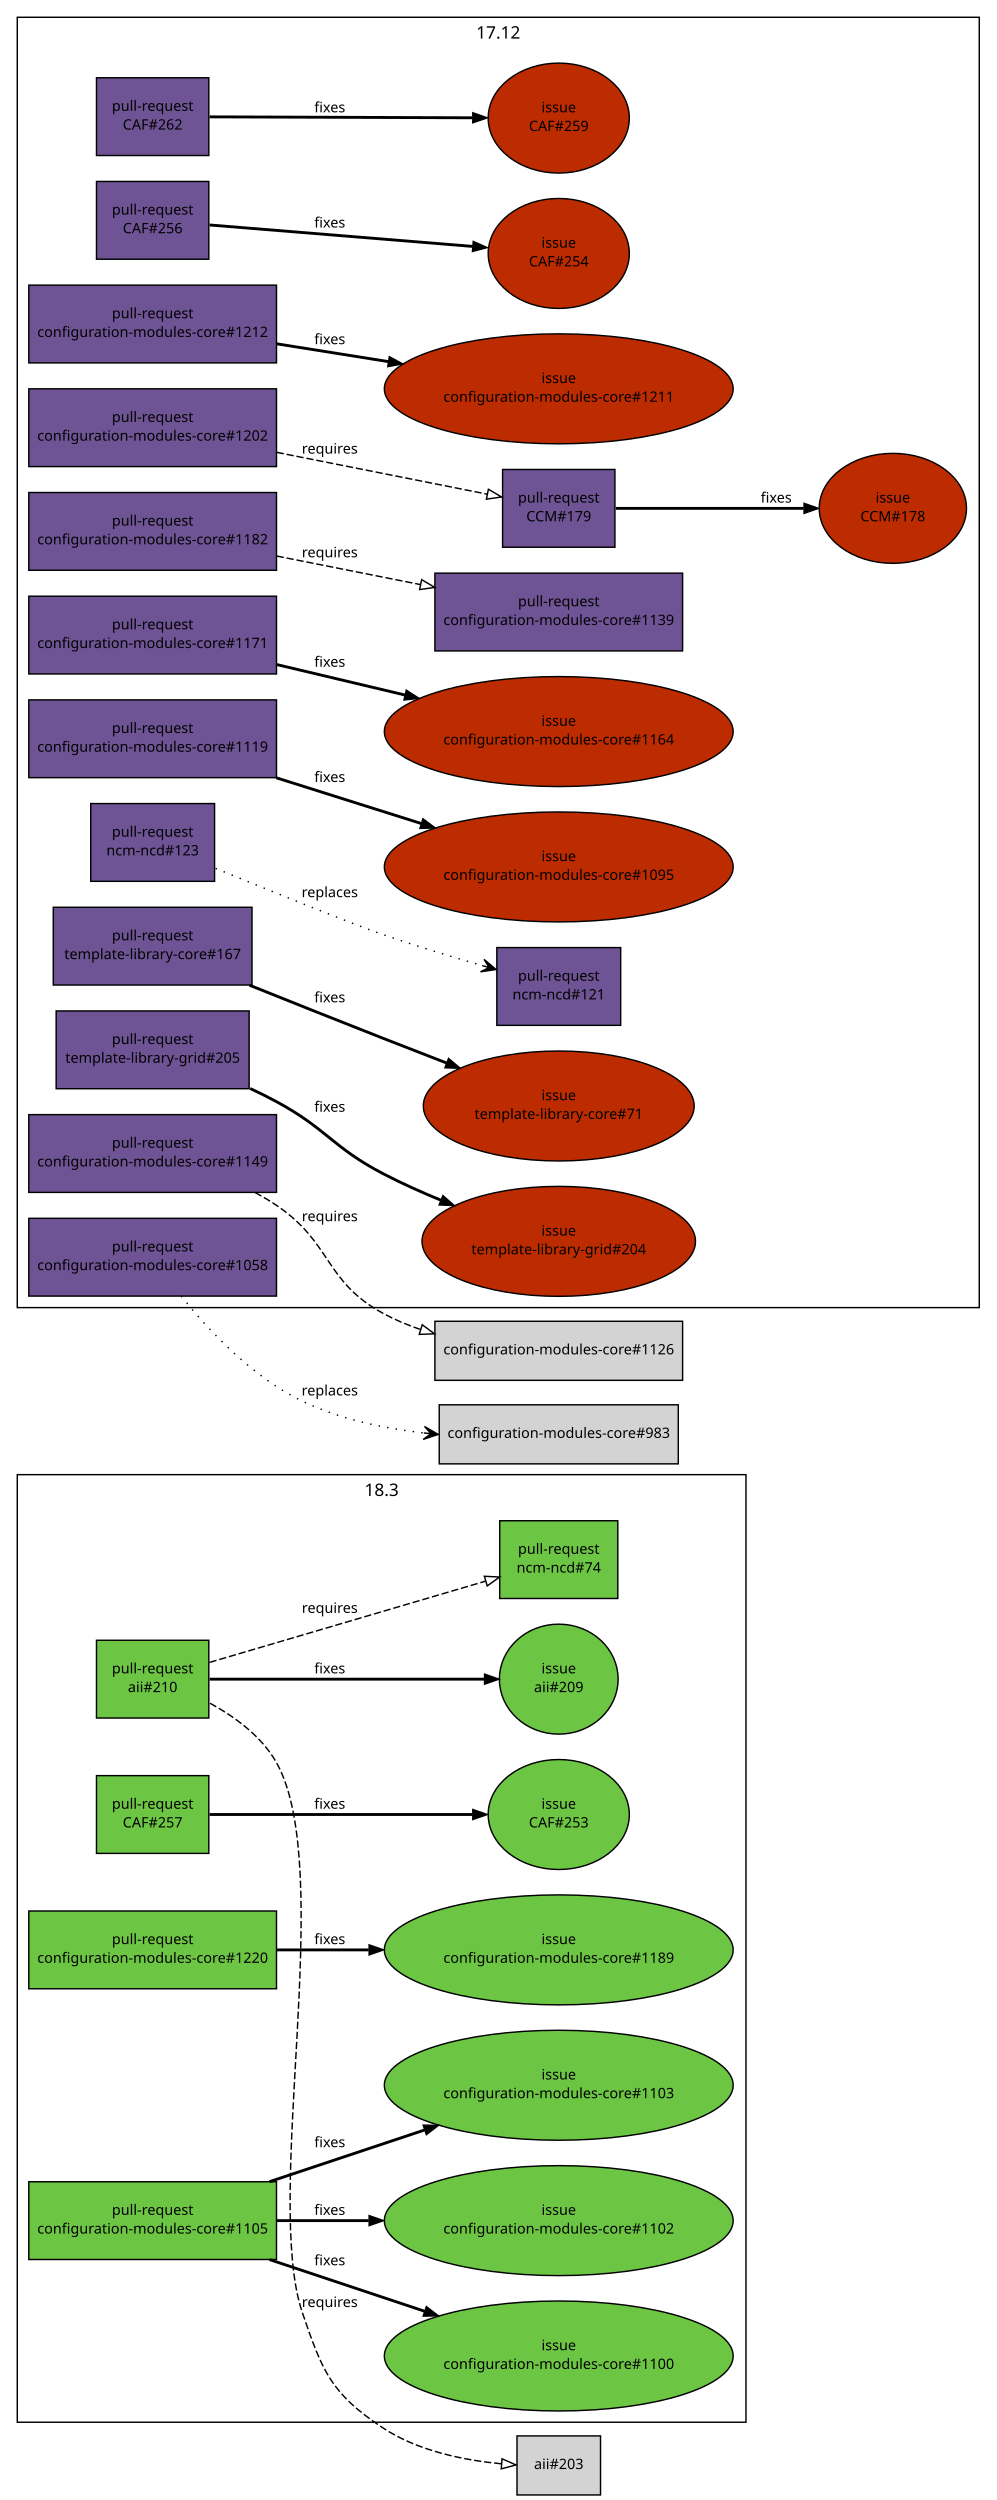
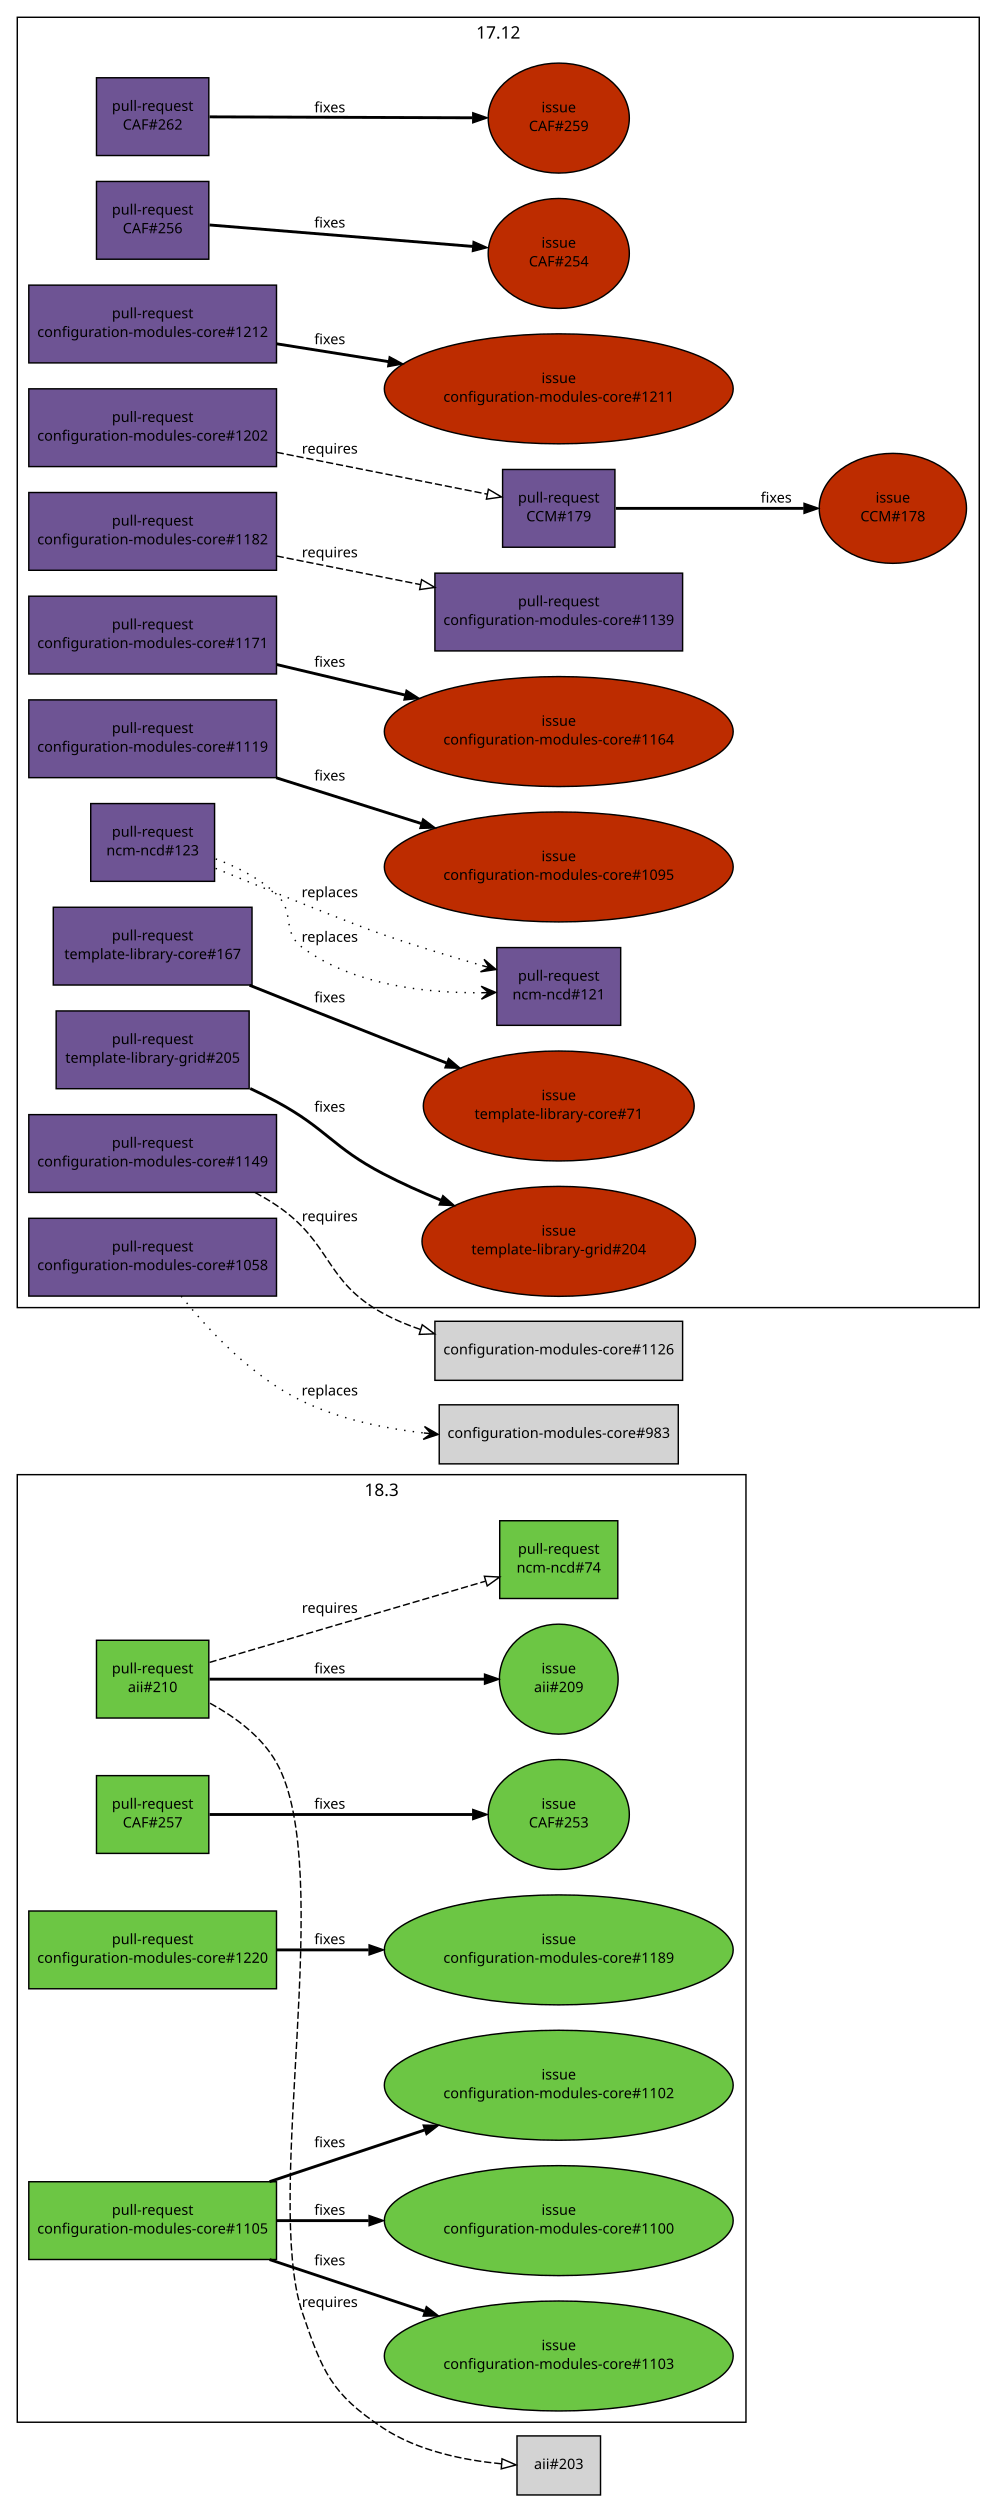
<svg xmlns="http://www.w3.org/2000/svg" xmlns:xlink="http://www.w3.org/1999/xlink" width="692pt" height="1736pt" viewBox="0.00 0.00 692.00 1736.00">
  <g id="graph1" class="graph" transform="scale(1 1) rotate(0) translate(4 1732)">
    <polygon fill="white" stroke="white" points="-4,5 -4,-1732 689,-1732 689,5 -4,5" />
    <g id="graph3" class="cluster">
      <polygon fill="none" stroke="black" points="8,-50 8,-708 514,-708 514,-50 8,-50" />
      <text text-anchor="middle" x="261" y="-693.2" font-family="Sans" font-size="12.00">18.3</text>
    </g>
    <g id="graph4" class="cluster">
      <polygon fill="none" stroke="black" points="8,-824 8,-1720 676,-1720 676,-824 8,-824" />
      <text text-anchor="middle" x="342" y="-1705.2" font-family="Sans" font-size="12.00">17.12</text>
    </g>
    <g id="node1" class="node">
      <a xlink:href="https://github.com/quattor/aii/pull/210" xlink:title="Shellfe: support active config for plugins" target="_parent">
        <polygon fill="#6cc644" stroke="black" points="141,-593 63,-593 63,-539 141,-539 141,-593" />
        <text text-anchor="middle" x="102" y="-570" font-family="Sans" font-size="10.00">pull-request</text>
        <text text-anchor="middle" x="102" y="-557" font-family="Sans" font-size="10.00">aii#210</text>
      </a>
    </g>
    <g id="node3" class="node">
      <a xlink:href="https://github.com/quattor/aii/issues/209" xlink:title="support ACTIVE_CONFIG" target="_parent">
        <ellipse fill="#6cc644" stroke="black" cx="384" cy="-566" rx="41.217" ry="38.184" />
        <text text-anchor="middle" x="384" y="-570" font-family="Sans" font-size="10.00">issue</text>
        <text text-anchor="middle" x="384" y="-557" font-family="Sans" font-size="10.00">aii#209</text>
      </a>
    </g>
    <g id="edge2" class="edge">
      <path fill="none" stroke="black" stroke-width="2" d="M141.508,-566C191.35,-566 277.184,-566 332.226,-566" />
      <polygon fill="black" stroke="black" points="332.467,-569.5 342.467,-566 332.467,-562.5 332.467,-569.5" />
      <text text-anchor="middle" x="225" y="-570" font-family="Sans" font-size="10.00">fixes</text>
    </g>
    <g id="node5" class="node">
      <a xlink:href="https://github.com/quattor/ncm-ncd/pull/74" xlink:title="Set the current active config as an attribute to the component" target="_parent">
        <polygon fill="#6cc644" stroke="black" points="425,-676 343,-676 343,-622 425,-622 425,-676" />
        <text text-anchor="middle" x="384" y="-653" font-family="Sans" font-size="10.00">pull-request</text>
        <text text-anchor="middle" x="384" y="-640" font-family="Sans" font-size="10.00">ncm-ncd#74</text>
      </a>
    </g>
    <g id="edge4" class="edge">
      <path fill="none" stroke="black" stroke-dasharray="5,2" d="M141.508,-577.628C191.596,-592.37 278.034,-617.811 333.04,-634.001" />
      <polygon fill="none" stroke="black" points="332.348,-637.446 342.929,-636.912 334.325,-630.731 332.348,-637.446" />
      <text text-anchor="middle" x="225" y="-612" font-family="Sans" font-size="10.00">requires</text>
    </g>
    <g id="node7" class="node">
      <polygon fill="lightgrey" stroke="black" points="413,-40.5 355,-40.5 355,0.5 413,0.5 413,-40.5" />
      <text text-anchor="middle" x="384" y="-17.5" font-family="Sans" font-size="10.00">aii#203</text>
    </g>
    <g id="edge6" class="edge">
      <path fill="none" stroke="black" stroke-dasharray="5,2" d="M141.842,-549.271C159.143,-539.824 177.761,-526.209 188,-508 229.655,-433.926 178.55,-206.428 206,-126 220.019,-84.925 225.817,-69.967 262,-46 286.358,-29.866 318.926,-23.516 344.285,-21.119" />
      <polygon fill="none" stroke="black" points="344.618,-24.604 354.316,-20.338 344.075,-17.625 344.618,-24.604" />
      <text text-anchor="middle" x="225" y="-130" font-family="Sans" font-size="10.00">requires</text>
    </g>
    <g id="node8" class="node">
      <a xlink:href="https://github.com/quattor/CAF/pull/262" xlink:title="FileWriter: set file status when no content was modified" target="_parent">
        <polygon fill="#6e5494" stroke="black" points="141,-1678 63,-1678 63,-1624 141,-1624 141,-1678" />
        <text text-anchor="middle" x="102" y="-1655" font-family="Sans" font-size="10.00">pull-request</text>
        <text text-anchor="middle" x="102" y="-1642" font-family="Sans" font-size="10.00">CAF#262</text>
      </a>
    </g>
    <g id="node10" class="node">
      <a xlink:href="https://github.com/quattor/CAF/issues/259" xlink:title="Filewriter: modify permissions when content is unmodified" target="_parent">
        <ellipse fill="#bd2c00" stroke="black" cx="384" cy="-1650" rx="48.998" ry="38.184" />
        <text text-anchor="middle" x="384" y="-1654" font-family="Sans" font-size="10.00">issue</text>
        <text text-anchor="middle" x="384" y="-1641" font-family="Sans" font-size="10.00">CAF#259</text>
      </a>
    </g>
    <g id="edge8" class="edge">
      <path fill="none" stroke="black" stroke-width="2" d="M141.508,-1650.86C188.929,-1650.69 268.931,-1650.41 323.996,-1650.21" />
      <polygon fill="black" stroke="black" points="324.329,-1653.71 334.316,-1650.18 324.304,-1646.71 324.329,-1653.71" />
      <text text-anchor="middle" x="225" y="-1654" font-family="Sans" font-size="10.00">fixes</text>
    </g>
    <g id="node11" class="node">
      <a xlink:href="https://github.com/quattor/CAF/pull/257" xlink:title="Process: run process as another user" target="_parent">
        <polygon fill="#6cc644" stroke="black" points="141,-499 63,-499 63,-445 141,-445 141,-499" />
        <text text-anchor="middle" x="102" y="-476" font-family="Sans" font-size="10.00">pull-request</text>
        <text text-anchor="middle" x="102" y="-463" font-family="Sans" font-size="10.00">CAF#257</text>
      </a>
    </g>
    <g id="node13" class="node">
      <a xlink:href="https://github.com/quattor/CAF/issues/253" xlink:title="CAF::Process: Include an option to execute the command as an specific user" target="_parent">
        <ellipse fill="#6cc644" stroke="black" cx="384" cy="-472" rx="48.998" ry="38.184" />
        <text text-anchor="middle" x="384" y="-476" font-family="Sans" font-size="10.00">issue</text>
        <text text-anchor="middle" x="384" y="-463" font-family="Sans" font-size="10.00">CAF#253</text>
      </a>
    </g>
    <g id="edge10" class="edge">
      <path fill="none" stroke="black" stroke-width="2" d="M141.508,-472C188.929,-472 268.931,-472 323.996,-472" />
      <polygon fill="black" stroke="black" points="324.316,-475.5 334.316,-472 324.316,-468.5 324.316,-475.5" />
      <text text-anchor="middle" x="225" y="-476" font-family="Sans" font-size="10.00">fixes</text>
    </g>
    <g id="node14" class="node">
      <a xlink:href="https://github.com/quattor/CAF/pull/256" xlink:title="Process: add sensitive option to prevent verbose reporting of the command" target="_parent">
        <polygon fill="#6e5494" stroke="black" points="141,-1606 63,-1606 63,-1552 141,-1552 141,-1606" />
        <text text-anchor="middle" x="102" y="-1583" font-family="Sans" font-size="10.00">pull-request</text>
        <text text-anchor="middle" x="102" y="-1570" font-family="Sans" font-size="10.00">CAF#256</text>
      </a>
    </g>
    <g id="node16" class="node">
      <a xlink:href="https://github.com/quattor/CAF/issues/254" xlink:title="CAF::Process: Include sensitive option" target="_parent">
        <ellipse fill="#bd2c00" stroke="black" cx="384" cy="-1556" rx="48.998" ry="38.184" />
        <text text-anchor="middle" x="384" y="-1560" font-family="Sans" font-size="10.00">issue</text>
        <text text-anchor="middle" x="384" y="-1547" font-family="Sans" font-size="10.00">CAF#254</text>
      </a>
    </g>
    <g id="edge12" class="edge">
      <path fill="none" stroke="black" stroke-width="2" d="M141.508,-1575.78C189.027,-1571.9 269.264,-1565.36 324.339,-1560.87" />
      <polygon fill="black" stroke="black" points="324.634,-1564.35 334.316,-1560.05 324.065,-1557.38 324.634,-1564.35" />
      <text text-anchor="middle" x="225" y="-1574" font-family="Sans" font-size="10.00">fixes</text>
    </g>
    <g id="node17" class="node">
      <a xlink:href="https://github.com/quattor/CCM/pull/179" xlink:title="TextRender: support unescape keys" target="_parent">
        <polygon fill="#6e5494" stroke="black" points="423,-1406 345,-1406 345,-1352 423,-1352 423,-1406" />
        <text text-anchor="middle" x="384" y="-1383" font-family="Sans" font-size="10.00">pull-request</text>
        <text text-anchor="middle" x="384" y="-1370" font-family="Sans" font-size="10.00">CCM#179</text>
      </a>
    </g>
    <g id="node19" class="node">
      <a xlink:href="https://github.com/quattor/CCM/issues/178" xlink:title="TextRender or getTree should support a way to unescape keys" target="_parent">
        <ellipse fill="#bd2c00" stroke="black" cx="616" cy="-1379" rx="51.118" ry="38.184" />
        <text text-anchor="middle" x="616" y="-1383" font-family="Sans" font-size="10.00">issue</text>
        <text text-anchor="middle" x="616" y="-1370" font-family="Sans" font-size="10.00">CCM#178</text>
      </a>
    </g>
    <g id="edge14" class="edge">
      <path fill="none" stroke="black" stroke-width="2" d="M423.619,-1379C459.411,-1379 512.668,-1379 554.079,-1379" />
      <polygon fill="black" stroke="black" points="554.334,-1382.5 564.334,-1379 554.334,-1375.5 554.334,-1382.5" />
      <text text-anchor="middle" x="535" y="-1383" font-family="Sans" font-size="10.00">fixes</text>
    </g>
    <g id="node20" class="node">
      <a xlink:href="https://github.com/quattor/configuration-modules-core/pull/1220" xlink:title="ncm-cups: Stop daemon if server not enabled" target="_parent">
        <polygon fill="#6cc644" stroke="black" points="188,-405 16,-405 16,-351 188,-351 188,-405" />
        <text text-anchor="middle" x="102" y="-382" font-family="Sans" font-size="10.00">pull-request</text>
        <text text-anchor="middle" x="102" y="-369" font-family="Sans" font-size="10.00">configuration-modules-core#1220</text>
      </a>
    </g>
    <g id="node22" class="node">
      <a xlink:href="https://github.com/quattor/configuration-modules-core/issues/1189" xlink:title="ncm-cups: Nodetype of client should stop running cups daemon" target="_parent">
        <ellipse fill="#6cc644" stroke="black" cx="384" cy="-378" rx="121.122" ry="38.184" />
        <text text-anchor="middle" x="384" y="-382" font-family="Sans" font-size="10.00">issue</text>
        <text text-anchor="middle" x="384" y="-369" font-family="Sans" font-size="10.00">configuration-modules-core#1189</text>
      </a>
    </g>
    <g id="edge16" class="edge">
      <path fill="none" stroke="black" stroke-width="2" d="M188.142,-378C208.347,-378 230.333,-378 252.033,-378" />
      <polygon fill="black" stroke="black" points="252.313,-381.5 262.313,-378 252.312,-374.5 252.313,-381.5" />
      <text text-anchor="middle" x="225" y="-382" font-family="Sans" font-size="10.00">fixes</text>
    </g>
    <g id="node23" class="node">
      <a xlink:href="https://github.com/quattor/configuration-modules-core/pull/1212" xlink:title="ncm-systemd: add support for AmbientCapabilities and CapabilityBoundingSet" target="_parent">
        <polygon fill="#6e5494" stroke="black" points="188,-1534 16,-1534 16,-1480 188,-1480 188,-1534" />
        <text text-anchor="middle" x="102" y="-1511" font-family="Sans" font-size="10.00">pull-request</text>
        <text text-anchor="middle" x="102" y="-1498" font-family="Sans" font-size="10.00">configuration-modules-core#1212</text>
      </a>
    </g>
    <g id="node25" class="node">
      <a xlink:href="https://github.com/quattor/configuration-modules-core/issues/1211" xlink:title="ncm-systemd 17.7: AmbientCapabilities service attribute not supported" target="_parent">
        <ellipse fill="#bd2c00" stroke="black" cx="384" cy="-1462" rx="121.122" ry="38.184" />
        <text text-anchor="middle" x="384" y="-1466" font-family="Sans" font-size="10.00">issue</text>
        <text text-anchor="middle" x="384" y="-1453" font-family="Sans" font-size="10.00">configuration-modules-core#1211</text>
      </a>
    </g>
    <g id="edge18" class="edge">
      <path fill="none" stroke="black" stroke-width="2" d="M188.142,-1493.25C212.63,-1489.35 239.734,-1485.02 265.773,-1480.87" />
      <polygon fill="black" stroke="black" points="266.369,-1484.32 275.693,-1479.28 265.266,-1477.4 266.369,-1484.32" />
      <text text-anchor="middle" x="225" y="-1493" font-family="Sans" font-size="10.00">fixes</text>
    </g>
    <g id="node26" class="node">
      <a xlink:href="https://github.com/quattor/configuration-modules-core/pull/1202" xlink:title="ncm-metaconfig: support new key conversion options from CCM::TextRender" target="_parent">
        <polygon fill="#6e5494" stroke="black" points="188,-1462 16,-1462 16,-1408 188,-1408 188,-1462" />
        <text text-anchor="middle" x="102" y="-1439" font-family="Sans" font-size="10.00">pull-request</text>
        <text text-anchor="middle" x="102" y="-1426" font-family="Sans" font-size="10.00">configuration-modules-core#1202</text>
      </a>
    </g>
    <g id="edge20" class="edge">
      <path fill="none" stroke="black" stroke-dasharray="5,2" d="M188.142,-1417.89C236.073,-1408.38 294.026,-1396.87 334.403,-1388.85" />
      <polygon fill="none" stroke="black" points="335.147,-1392.27 344.274,-1386.89 333.783,-1385.4 335.147,-1392.27" />
      <text text-anchor="middle" x="225" y="-1417" font-family="Sans" font-size="10.00">requires</text>
    </g>
    <g id="node28" class="node">
      <a xlink:href="https://github.com/quattor/configuration-modules-core/pull/1182" xlink:title="ncm-opennebula: Include 5.4.x configuration" target="_parent">
        <polygon fill="#6e5494" stroke="black" points="188,-1390 16,-1390 16,-1336 188,-1336 188,-1390" />
        <text text-anchor="middle" x="102" y="-1367" font-family="Sans" font-size="10.00">pull-request</text>
        <text text-anchor="middle" x="102" y="-1354" font-family="Sans" font-size="10.00">configuration-modules-core#1182</text>
      </a>
    </g>
    <g id="node30" class="node">
      <a xlink:href="https://github.com/quattor/configuration-modules-core/pull/1139" xlink:title="ncm-opennebula: include hugepages options" target="_parent">
        <polygon fill="#6e5494" stroke="black" points="470,-1334 298,-1334 298,-1280 470,-1280 470,-1334" />
        <text text-anchor="middle" x="384" y="-1311" font-family="Sans" font-size="10.00">pull-request</text>
        <text text-anchor="middle" x="384" y="-1298" font-family="Sans" font-size="10.00">configuration-modules-core#1139</text>
      </a>
    </g>
    <g id="edge22" class="edge">
      <path fill="none" stroke="black" stroke-dasharray="5,2" d="M188.142,-1345.89C219.701,-1339.63 255.605,-1332.5 287.976,-1326.07" />
      <polygon fill="none" stroke="black" points="288.774,-1329.48 297.9,-1324.1 287.41,-1322.61 288.774,-1329.48" />
      <text text-anchor="middle" x="225" y="-1345" font-family="Sans" font-size="10.00">requires</text>
    </g>
    <g id="node31" class="node">
      <a xlink:href="https://github.com/quattor/configuration-modules-core/pull/1171" xlink:title="ncm-cups enhancements and cleanups" target="_parent">
        <polygon fill="#6e5494" stroke="black" points="188,-1318 16,-1318 16,-1264 188,-1264 188,-1318" />
        <text text-anchor="middle" x="102" y="-1295" font-family="Sans" font-size="10.00">pull-request</text>
        <text text-anchor="middle" x="102" y="-1282" font-family="Sans" font-size="10.00">configuration-modules-core#1171</text>
      </a>
    </g>
    <g id="node33" class="node">
      <a xlink:href="https://github.com/quattor/configuration-modules-core/issues/1164" xlink:title="ncm-cups 17.7.0: configuration of ServerAlias + miscellanous enhancements" target="_parent">
        <ellipse fill="#bd2c00" stroke="black" cx="384" cy="-1224" rx="121.122" ry="38.184" />
        <text text-anchor="middle" x="384" y="-1228" font-family="Sans" font-size="10.00">issue</text>
        <text text-anchor="middle" x="384" y="-1215" font-family="Sans" font-size="10.00">configuration-modules-core#1164</text>
      </a>
    </g>
    <g id="edge24" class="edge">
      <path fill="none" stroke="black" stroke-width="2" d="M188.142,-1270.53C216.228,-1263.86 247.754,-1256.37 277.17,-1249.38" />
      <polygon fill="black" stroke="black" points="278.136,-1252.75 287.056,-1247.03 276.518,-1245.94 278.136,-1252.75" />
      <text text-anchor="middle" x="225" y="-1269" font-family="Sans" font-size="10.00">fixes</text>
    </g>
    <g id="node34" class="node">
      <a xlink:href="https://github.com/quattor/configuration-modules-core/pull/1149" xlink:title="ncm-metaconfig: rsyslog: rainer script configuration" target="_parent">
        <polygon fill="#6e5494" stroke="black" points="188,-958 16,-958 16,-904 188,-904 188,-958" />
        <text text-anchor="middle" x="102" y="-935" font-family="Sans" font-size="10.00">pull-request</text>
        <text text-anchor="middle" x="102" y="-922" font-family="Sans" font-size="10.00">configuration-modules-core#1149</text>
      </a>
    </g>
    <g id="node36" class="node">
      <polygon fill="lightgrey" stroke="black" points="470,-814.5 298,-814.5 298,-773.5 470,-773.5 470,-814.5" />
      <text text-anchor="middle" x="384" y="-791.5" font-family="Sans" font-size="10.00">configuration-modules-core#1126</text>
    </g>
    <g id="edge26" class="edge">
      <path fill="none" stroke="black" stroke-dasharray="5,2" d="M173.123,-903.926C178.288,-901.149 183.306,-898.172 188,-895 226.799,-868.781 220.929,-842.493 262,-820 270.176,-815.522 279.053,-811.815 288.162,-808.746" />
      <polygon fill="none" stroke="black" points="289.211,-812.085 297.72,-805.773 287.132,-805.401 289.211,-812.085" />
      <text text-anchor="middle" x="225" y="-884" font-family="Sans" font-size="10.00">requires</text>
    </g>
    <g id="node37" class="node">
      <a xlink:href="https://github.com/quattor/configuration-modules-core/pull/1119" xlink:title="ncm-systemd: cleanup, restarting modified unitfiles and initial handling of unconfigured units" target="_parent">
        <polygon fill="#6e5494" stroke="black" points="188,-1246 16,-1246 16,-1192 188,-1192 188,-1246" />
        <text text-anchor="middle" x="102" y="-1223" font-family="Sans" font-size="10.00">pull-request</text>
        <text text-anchor="middle" x="102" y="-1210" font-family="Sans" font-size="10.00">configuration-modules-core#1119</text>
      </a>
    </g>
    <g id="node39" class="node">
      <a xlink:href="https://github.com/quattor/configuration-modules-core/issues/1095" xlink:title="ncm-systemd: Manual intervention required in order for drop-in unit files to have any affect" target="_parent">
        <ellipse fill="#bd2c00" stroke="black" cx="384" cy="-1130" rx="121.122" ry="38.184" />
        <text text-anchor="middle" x="384" y="-1134" font-family="Sans" font-size="10.00">issue</text>
        <text text-anchor="middle" x="384" y="-1121" font-family="Sans" font-size="10.00">configuration-modules-core#1095</text>
      </a>
    </g>
    <g id="edge28" class="edge">
      <path fill="none" stroke="black" stroke-width="2" d="M187.758,-1191.93C219.614,-1181.88 255.94,-1170.42 288.606,-1160.11" />
      <polygon fill="black" stroke="black" points="289.681,-1163.44 298.164,-1157.09 287.574,-1156.76 289.681,-1163.44" />
-       <text text-anchor="middle" x="225" y="-1189" font-family="Sans" font-size="10.00">fixes</text>
+       <text text-anchor="middle" x="225" y="-1190" font-family="Sans" font-size="10.00">fixes</text>
    </g>
    <g id="node40" class="node">
      <a xlink:href="https://github.com/quattor/configuration-modules-core/pull/1105" xlink:title="ncm-authconfig: fix krb5_realm, user_object_class and newline between ldap_krb5_canonicalize and ldap_krb5_realm" target="_parent">
        <polygon fill="#6cc644" stroke="black" points="188,-217 16,-217 16,-163 188,-163 188,-217" />
        <text text-anchor="middle" x="102" y="-194" font-family="Sans" font-size="10.00">pull-request</text>
        <text text-anchor="middle" x="102" y="-181" font-family="Sans" font-size="10.00">configuration-modules-core#1105</text>
      </a>
    </g>
    <g id="node42" class="node">
      <a xlink:href="https://github.com/quattor/configuration-modules-core/issues/1100" xlink:title="ncm-authconfig : no newline after krb5_canonicalize option" target="_parent">
+         <ellipse fill="#6cc644" stroke="black" cx="384" cy="-190" rx="121.122" ry="38.184" />
+         <text text-anchor="middle" x="384" y="-194" font-family="Sans" font-size="10.00">issue</text>
+         <text text-anchor="middle" x="384" y="-181" font-family="Sans" font-size="10.00">configuration-modules-core#1100</text>
+       </a>
+     </g>
+     <g id="edge30" class="edge">
+       <path fill="none" stroke="black" stroke-width="2" d="M188.142,-190C208.347,-190 230.333,-190 252.033,-190" />
+       <polygon fill="black" stroke="black" points="252.313,-193.5 262.313,-190 252.312,-186.5 252.313,-193.5" />
+       <text text-anchor="middle" x="225" y="-194" font-family="Sans" font-size="10.00">fixes</text>
+     </g>
+     <g id="node44" class="node">
+       <a xlink:href="https://github.com/quattor/configuration-modules-core/issues/1102" xlink:title="ncm-authconfig: There is no " target="_parent">
+         <ellipse fill="#6cc644" stroke="black" cx="384" cy="-284" rx="121.122" ry="38.184" />
+         <text text-anchor="middle" x="384" y="-288" font-family="Sans" font-size="10.00">issue</text>
+         <text text-anchor="middle" x="384" y="-275" font-family="Sans" font-size="10.00">configuration-modules-core#1102</text>
+       </a>
+     </g>
+     <g id="edge32" class="edge">
+       <path fill="none" stroke="black" stroke-width="2" d="M183.188,-217.063C216.8,-228.267 255.98,-241.327 290.762,-252.921" />
+       <polygon fill="black" stroke="black" points="289.854,-256.307 300.448,-256.149 292.067,-249.666 289.854,-256.307" />
+       <text text-anchor="middle" x="225" y="-241" font-family="Sans" font-size="10.00">fixes</text>
+     </g>
+     <g id="node46" class="node">
+       <a xlink:href="https://github.com/quattor/configuration-modules-core/issues/1103" xlink:title="ncm-authconfig: krb5_realm = ARRAY(0x39a5830)" target="_parent">
        <ellipse fill="#6cc644" stroke="black" cx="384" cy="-96" rx="121.122" ry="38.184" />
        <text text-anchor="middle" x="384" y="-100" font-family="Sans" font-size="10.00">issue</text>
-         <text text-anchor="middle" x="384" y="-87" font-family="Sans" font-size="10.00">configuration-modules-core#1100</text>
-       </a>
-     </g>
-     <g id="edge30" class="edge">
+         <text text-anchor="middle" x="384" y="-87" font-family="Sans" font-size="10.00">configuration-modules-core#1103</text>
+       </a>
+     </g>
+     <g id="edge34" class="edge">
      <path fill="none" stroke="black" stroke-width="2" d="M183.188,-162.937C216.8,-151.733 255.98,-138.673 290.762,-127.079" />
      <polygon fill="black" stroke="black" points="292.067,-130.334 300.448,-123.851 289.854,-123.693 292.067,-130.334" />
      <text text-anchor="middle" x="225" y="-159" font-family="Sans" font-size="10.00">fixes</text>
-     </g>
-     <g id="node44" class="node">
-       <a xlink:href="https://github.com/quattor/configuration-modules-core/issues/1102" xlink:title="ncm-authconfig: There is no " target="_parent">
-         <ellipse fill="#6cc644" stroke="black" cx="384" cy="-190" rx="121.122" ry="38.184" />
-         <text text-anchor="middle" x="384" y="-194" font-family="Sans" font-size="10.00">issue</text>
-         <text text-anchor="middle" x="384" y="-181" font-family="Sans" font-size="10.00">configuration-modules-core#1102</text>
-       </a>
-     </g>
-     <g id="edge32" class="edge">
-       <path fill="none" stroke="black" stroke-width="2" d="M188.142,-190C208.347,-190 230.333,-190 252.033,-190" />
-       <polygon fill="black" stroke="black" points="252.313,-193.5 262.313,-190 252.312,-186.5 252.313,-193.5" />
-       <text text-anchor="middle" x="225" y="-194" font-family="Sans" font-size="10.00">fixes</text>
-     </g>
-     <g id="node46" class="node">
-       <a xlink:href="https://github.com/quattor/configuration-modules-core/issues/1103" xlink:title="ncm-authconfig: krb5_realm = ARRAY(0x39a5830)" target="_parent">
-         <ellipse fill="#6cc644" stroke="black" cx="384" cy="-284" rx="121.122" ry="38.184" />
-         <text text-anchor="middle" x="384" y="-288" font-family="Sans" font-size="10.00">issue</text>
-         <text text-anchor="middle" x="384" y="-275" font-family="Sans" font-size="10.00">configuration-modules-core#1103</text>
-       </a>
-     </g>
-     <g id="edge34" class="edge">
-       <path fill="none" stroke="black" stroke-width="2" d="M183.188,-217.063C216.8,-228.267 255.98,-241.327 290.762,-252.921" />
-       <polygon fill="black" stroke="black" points="289.854,-256.307 300.448,-256.149 292.067,-249.666 289.854,-256.307" />
-       <text text-anchor="middle" x="225" y="-241" font-family="Sans" font-size="10.00">fixes</text>
    </g>
    <g id="node47" class="node">
      <a xlink:href="https://github.com/quattor/configuration-modules-core/pull/1058" xlink:title="ncm-ssh: disable insecure ssh ciphersuites and macs" target="_parent">
        <polygon fill="#6e5494" stroke="black" points="188,-886 16,-886 16,-832 188,-832 188,-886" />
        <text text-anchor="middle" x="102" y="-863" font-family="Sans" font-size="10.00">pull-request</text>
        <text text-anchor="middle" x="102" y="-850" font-family="Sans" font-size="10.00">configuration-modules-core#1058</text>
      </a>
    </g>
    <g id="node49" class="node">
      <polygon fill="lightgrey" stroke="black" points="467,-756.5 301,-756.5 301,-715.5 467,-715.5 467,-756.5" />
      <text text-anchor="middle" x="384" y="-733.5" font-family="Sans" font-size="10.00">configuration-modules-core#983</text>
    </g>
    <g id="edge36" class="edge">
      <path fill="none" stroke="black" stroke-dasharray="1,5" d="M121.809,-831.968C140.648,-808.479 171.218,-775.679 206,-759 231.774,-746.64 261.932,-740.185 290.024,-736.99" />
      <polygon fill="black" stroke="black" points="300.268,-735.955 290.771,-741.438 295.293,-736.458 290.318,-736.96 290.318,-736.96 290.318,-736.96 295.293,-736.458 289.866,-732.483 300.268,-735.955 300.268,-735.955" />
      <text text-anchor="middle" x="225" y="-763" font-family="Sans" font-size="10.00">replaces</text>
    </g>
    <g id="node50" class="node">
      <a xlink:href="https://github.com/quattor/ncm-ncd/pull/123" xlink:title="ncm-ncd: run from temporary directory" target="_parent">
        <polygon fill="#6e5494" stroke="black" points="145,-1174 59,-1174 59,-1120 145,-1120 145,-1174" />
        <text text-anchor="middle" x="102" y="-1151" font-family="Sans" font-size="10.00">pull-request</text>
        <text text-anchor="middle" x="102" y="-1138" font-family="Sans" font-size="10.00">ncm-ncd#123</text>
      </a>
    </g>
    <g id="node52" class="node">
      <a xlink:href="https://github.com/quattor/ncm-ncd/pull/121" xlink:title="rework chdir handling use mktemp instead of '/tmp'" target="_parent">
        <polygon fill="#6e5494" stroke="black" points="427,-1074 341,-1074 341,-1020 427,-1020 427,-1074" />
        <text text-anchor="middle" x="384" y="-1051" font-family="Sans" font-size="10.00">pull-request</text>
        <text text-anchor="middle" x="384" y="-1038" font-family="Sans" font-size="10.00">ncm-ncd#121</text>
      </a>
    </g>
    <g id="edge38" class="edge">
      <path fill="none" stroke="black" stroke-dasharray="1,5" d="M145.699,-1128.99C185.01,-1112.88 239.881,-1090.67 262,-1083 284.346,-1075.25 309.347,-1067.69 330.871,-1061.51" />
      <polygon fill="black" stroke="black" points="340.494,-1058.77 332.107,-1065.83 335.684,-1060.14 330.875,-1061.51 330.875,-1061.51 330.875,-1061.51 335.684,-1060.14 329.644,-1057.18 340.494,-1058.77 340.494,-1058.77" />
      <text text-anchor="middle" x="225" y="-1109" font-family="Sans" font-size="10.00">replaces</text>
    </g>
-     <g id="node53" class="node">
+     <g id="edge40" class="edge">
+       <path fill="none" stroke="black" stroke-dasharray="1,5" d="M145.78,-1135.57C160.541,-1130.04 176.237,-1122.12 188,-1111 201.29,-1098.44 191.27,-1084.84 206,-1074 241.44,-1047.93 291.725,-1042.36 329.813,-1042.64" />
+       <polygon fill="black" stroke="black" points="340.21,-1042.86 330.117,-1047.15 335.211,-1042.75 330.212,-1042.65 330.212,-1042.65 330.212,-1042.65 335.211,-1042.75 330.307,-1038.15 340.21,-1042.86 340.21,-1042.86" />
+       <text text-anchor="middle" x="225" y="-1078" font-family="Sans" font-size="10.00">replaces</text>
+     </g>
+     <g id="node54" class="node">
      <a xlink:href="https://github.com/quattor/template-library-core/pull/167" xlink:title="schema: Add support for aquilon clusters" target="_parent">
        <polygon fill="#6e5494" stroke="black" points="171,-1102 33,-1102 33,-1048 171,-1048 171,-1102" />
        <text text-anchor="middle" x="102" y="-1079" font-family="Sans" font-size="10.00">pull-request</text>
        <text text-anchor="middle" x="102" y="-1066" font-family="Sans" font-size="10.00">template-library-core#167</text>
      </a>
    </g>
-     <g id="node55" class="node">
+     <g id="node56" class="node">
      <a xlink:href="https://github.com/quattor/template-library-core/issues/71" xlink:title="Schema for aquilon cluster archetypes needed" target="_parent">
        <ellipse fill="#bd2c00" stroke="black" cx="384" cy="-964" rx="94.045" ry="38.184" />
        <text text-anchor="middle" x="384" y="-968" font-family="Sans" font-size="10.00">issue</text>
        <text text-anchor="middle" x="384" y="-955" font-family="Sans" font-size="10.00">template-library-core#71</text>
      </a>
    </g>
-     <g id="edge40" class="edge">
+     <g id="edge42" class="edge">
      <path fill="none" stroke="black" stroke-width="2" d="M169.264,-1047.87C197.826,-1036.41 231.506,-1022.97 262,-1011 276.212,-1005.42 291.378,-999.528 306.016,-993.872" />
      <polygon fill="black" stroke="black" points="307.474,-997.061 315.544,-990.196 304.954,-990.531 307.474,-997.061" />
      <text text-anchor="middle" x="225" y="-1036" font-family="Sans" font-size="10.00">fixes</text>
    </g>
-     <g id="node56" class="node">
+     <g id="node57" class="node">
      <a xlink:href="https://github.com/quattor/template-library-grid/pull/205" xlink:title="repository/config/htcondor: Cleanup and make use of repository name" target="_parent">
        <polygon fill="#6e5494" stroke="black" points="169,-1030 35,-1030 35,-976 169,-976 169,-1030" />
        <text text-anchor="middle" x="102" y="-1007" font-family="Sans" font-size="10.00">pull-request</text>
        <text text-anchor="middle" x="102" y="-994" font-family="Sans" font-size="10.00">template-library-grid#205</text>
      </a>
    </g>
-     <g id="node58" class="node">
+     <g id="node59" class="node">
      <a xlink:href="https://github.com/quattor/template-library-grid/issues/204" xlink:title="htcondor repo" target="_parent">
        <ellipse fill="#bd2c00" stroke="black" cx="384" cy="-870" rx="94.96" ry="38.184" />
        <text text-anchor="middle" x="384" y="-874" font-family="Sans" font-size="10.00">issue</text>
        <text text-anchor="middle" x="384" y="-861" font-family="Sans" font-size="10.00">template-library-grid#204</text>
      </a>
    </g>
-     <g id="edge42" class="edge">
+     <g id="edge44" class="edge">
      <path fill="none" stroke="black" stroke-width="2" d="M169.734,-976.149C175.987,-973.222 182.161,-970.154 188,-967 222.922,-948.133 226.811,-935.363 262,-917 274.671,-910.388 288.49,-904.185 302.125,-898.59" />
      <polygon fill="black" stroke="black" points="303.545,-901.791 311.52,-894.816 300.936,-895.296 303.545,-901.791" />
      <text text-anchor="middle" x="225" y="-960" font-family="Sans" font-size="10.00">fixes</text>
    </g>
  </g>
</svg>
